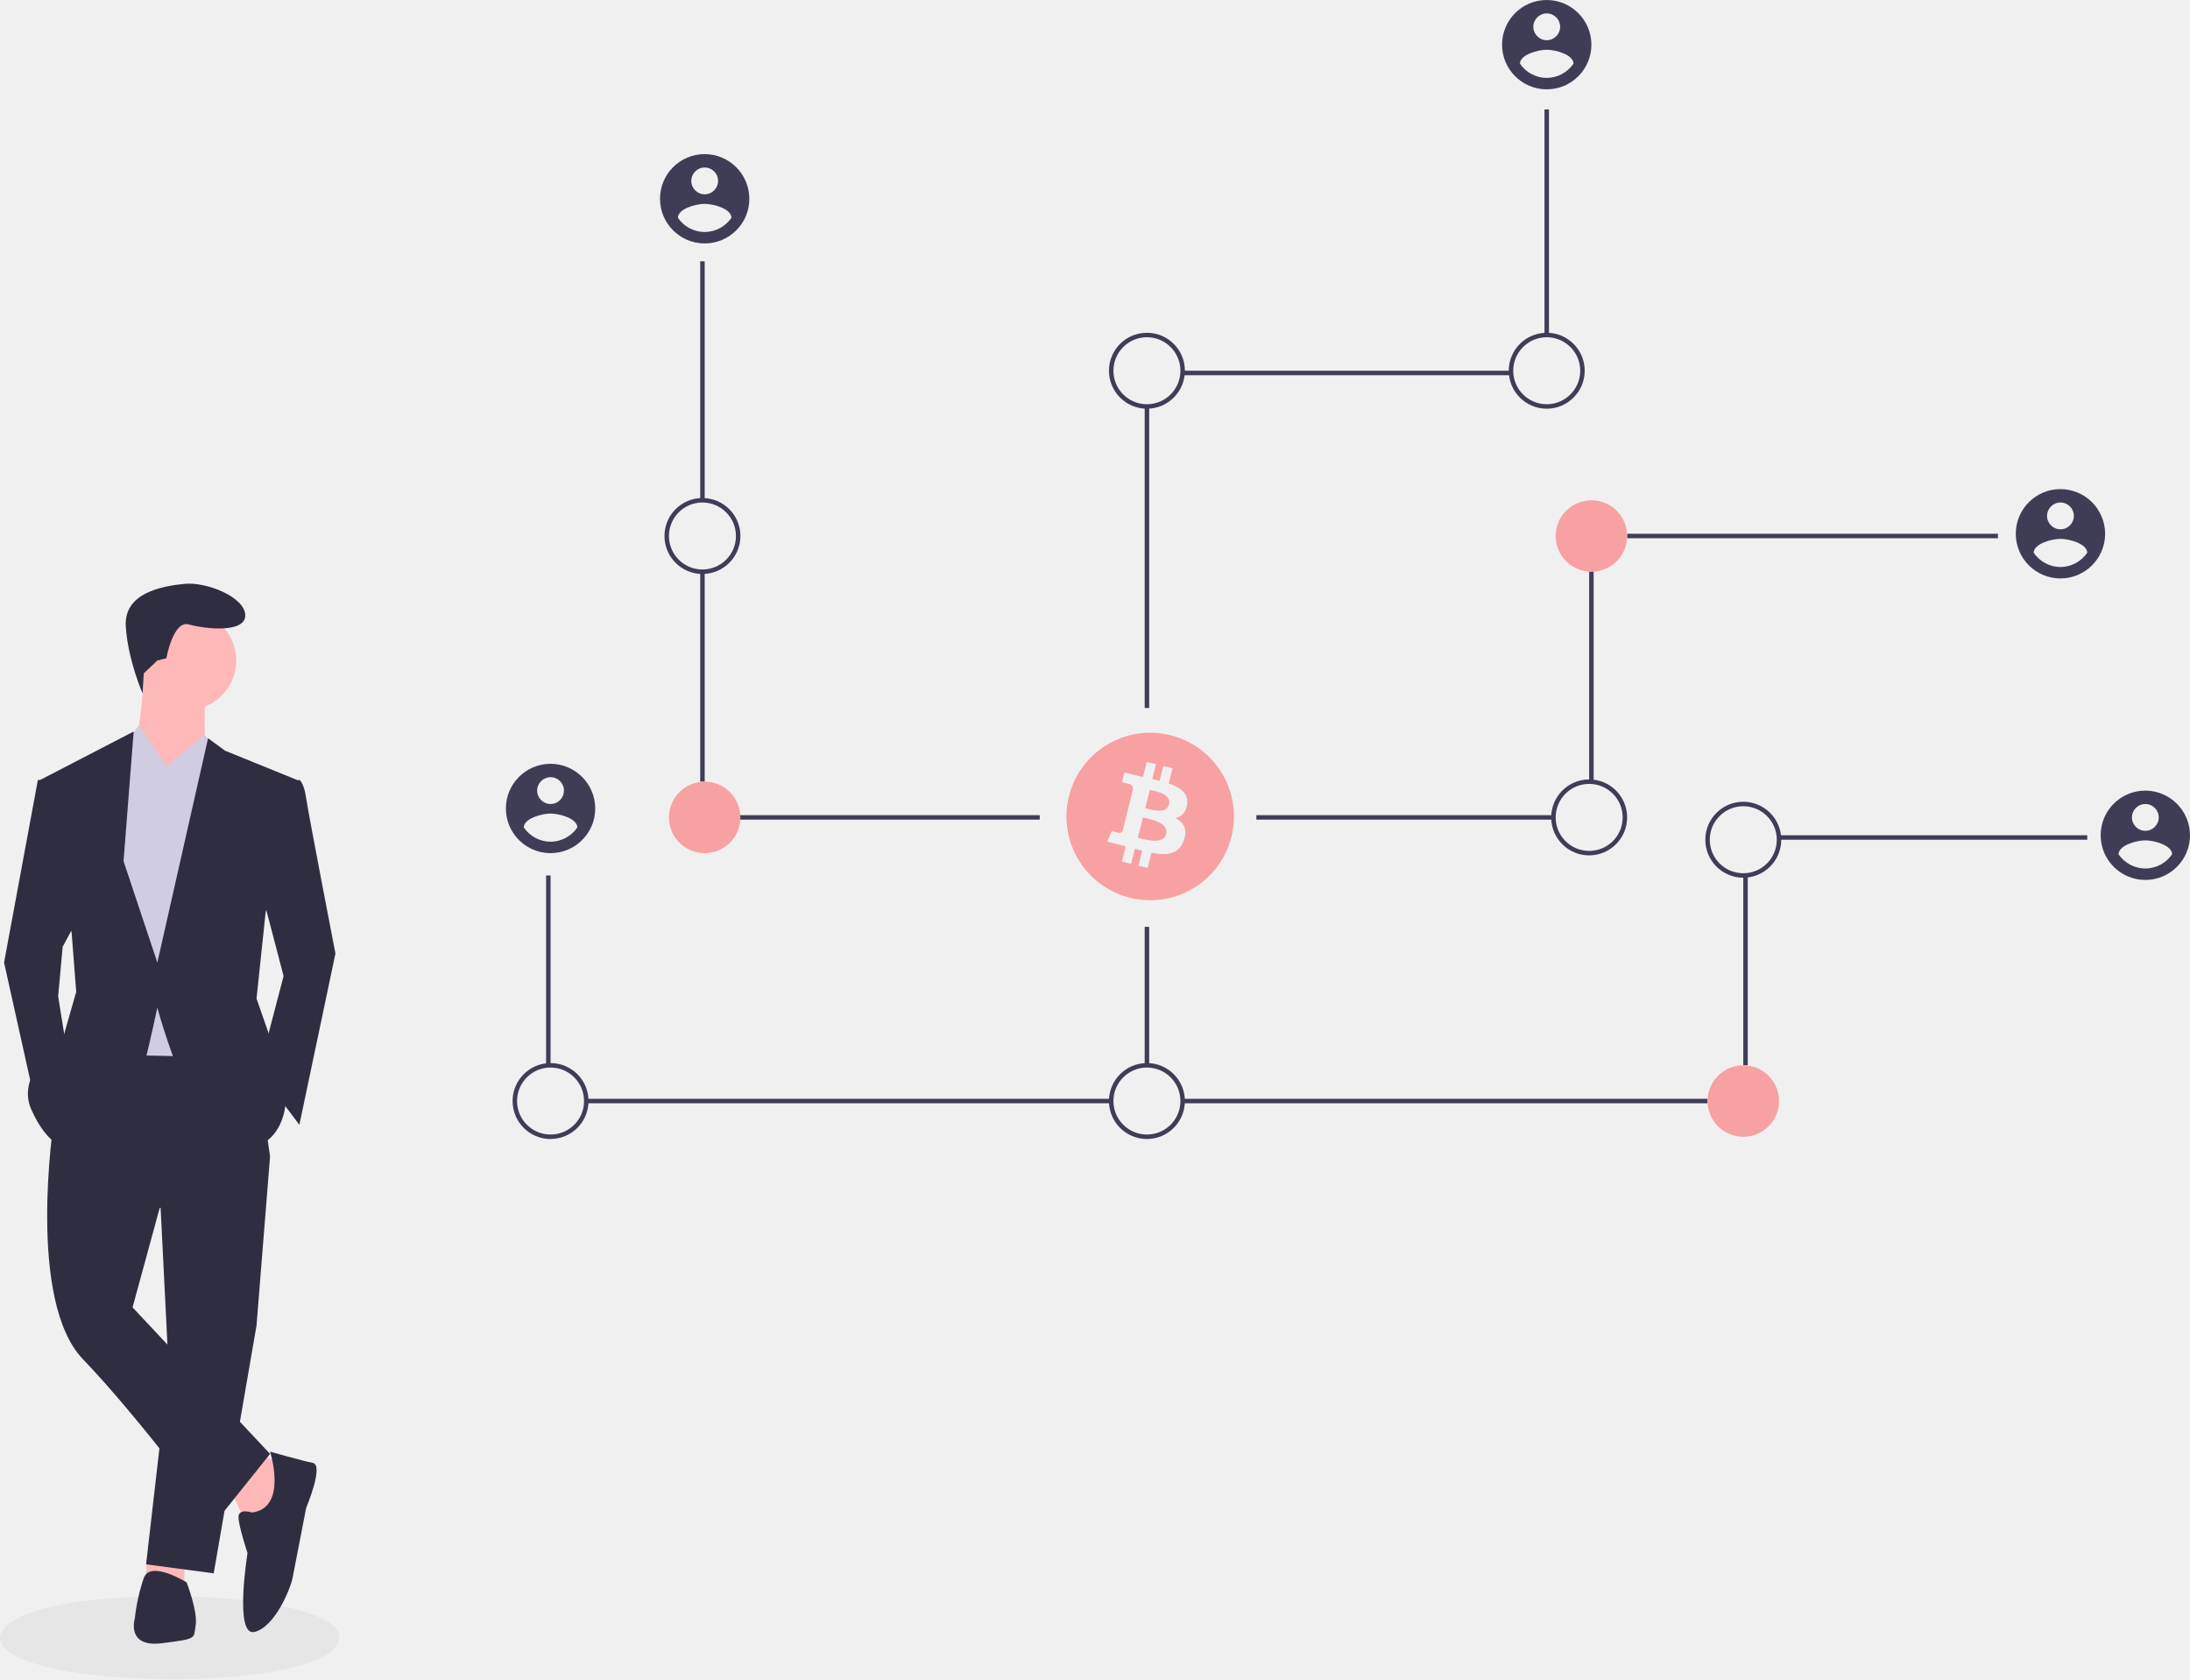
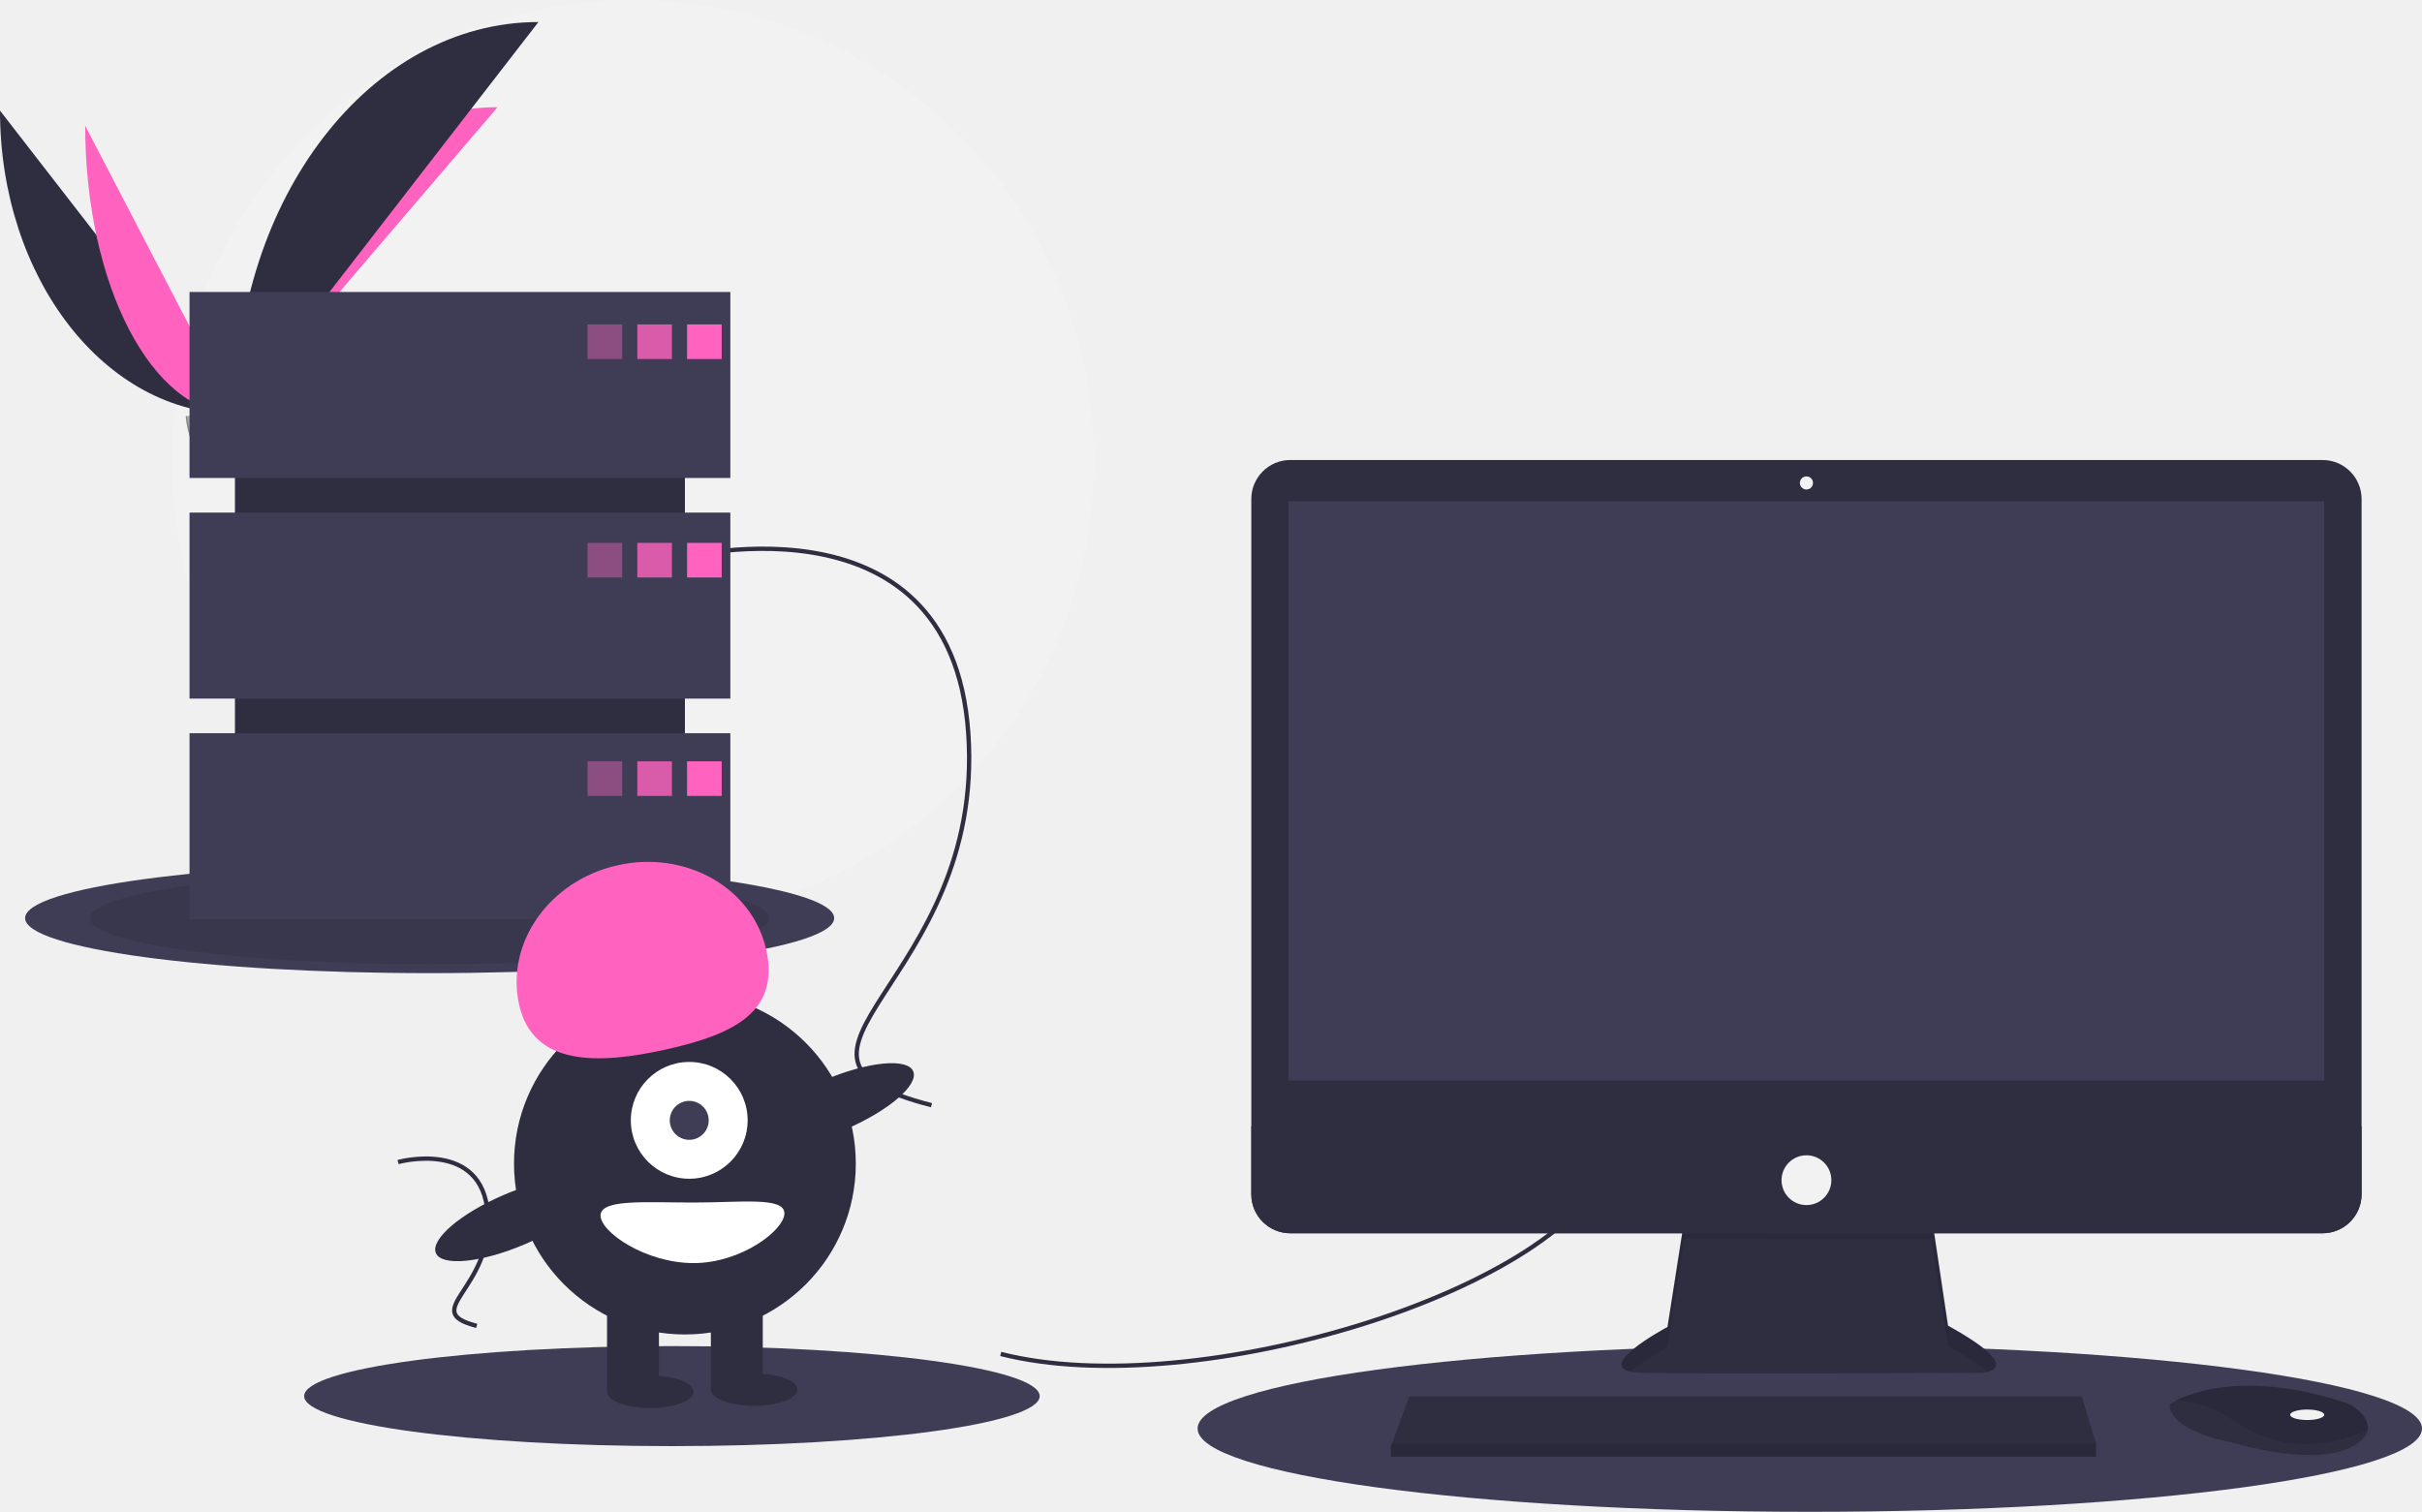
- <svg xmlns="http://www.w3.org/2000/svg" data-name="Layer 1" width="980.494" height="751.895" viewBox="0 0 980.494 751.895">
-   <rect x="313.494" y="117" width="2" height="107" fill="#3f3d56" />
-   <rect x="313.494" y="255.85" width="2" height="94.149" fill="#3f3d56" />
-   <rect x="310.494" y="365" width="155" height="2" fill="#3f3d56" />
-   <rect x="244.494" y="392" width="2" height="85" fill="#3f3d56" />
-   <rect x="262.494" y="492" width="235" height="2" fill="#3f3d56" />
-   <path d="M623.247,551.052" transform="translate(-109.7531 -74.05234)" fill="none" stroke="#3f3d56" stroke-miterlimit="10" stroke-width="2" />
-   <path d="M623.247,469.052" transform="translate(-109.7531 -74.05234)" fill="none" stroke="#3f3d56" stroke-miterlimit="10" stroke-width="2" />
-   <rect x="691.494" y="49" width="2" height="101" fill="#3f3d56" />
-   <rect x="529.46" y="166" width="147.034" height="2" fill="#3f3d56" />
-   <rect x="512.494" y="182" width="2" height="135" fill="#3f3d56" />
-   <path d="M424.247,331.052a17,17,0,1,1,17-17A17.019,17.019,0,0,1,424.247,331.052Zm0-32a15,15,0,1,0,15,15A15.017,15.017,0,0,0,424.247,299.052Z" transform="translate(-109.7531 -74.05234)" fill="#3f3d56" />
-   <path d="M356.247,584.052a17,17,0,1,1,17-17A17.019,17.019,0,0,1,356.247,584.052Zm0-32a15,15,0,1,0,15,15A15.017,15.017,0,0,0,356.247,552.052Z" transform="translate(-109.7531 -74.05234)" fill="#3f3d56" />
-   <circle cx="315.494" cy="366" r="16" fill="#f7a1a3" />
-   <rect x="728.494" y="239" width="166" height="2" fill="#3f3d56" />
-   <rect x="711.494" y="255.85" width="2" height="94.149" fill="#3f3d56" />
-   <rect x="562.494" y="365" width="133" height="2" fill="#3f3d56" />
-   <rect x="796.494" y="374" width="138" height="2" fill="#3f3d56" />
-   <rect x="780.494" y="392" width="2" height="85" fill="#3f3d56" />
-   <rect x="529.494" y="492" width="235" height="2" fill="#3f3d56" />
-   <rect x="512.494" y="415" width="2" height="62" fill="#3f3d56" />
-   <circle cx="712.494" cy="240" r="16" fill="#f7a1a3" />
-   <path d="M802.247,257.052a17,17,0,1,1,17-17A17.019,17.019,0,0,1,802.247,257.052Zm0-32a15,15,0,1,0,15,15A15.017,15.017,0,0,0,802.247,225.052Z" transform="translate(-109.7531 -74.05234)" fill="#3f3d56" />
-   <path d="M623.247,257.052a17,17,0,1,1,17-17A17.019,17.019,0,0,1,623.247,257.052Zm0-32a15,15,0,1,0,15,15A15.017,15.017,0,0,0,623.247,225.052Z" transform="translate(-109.7531 -74.05234)" fill="#3f3d56" />
-   <path d="M890.247,467.052a17,17,0,1,1,17-17A17.019,17.019,0,0,1,890.247,467.052Zm0-32a15,15,0,1,0,15,15A15.017,15.017,0,0,0,890.247,435.052Z" transform="translate(-109.7531 -74.05234)" fill="#3f3d56" />
-   <circle cx="780.494" cy="493" r="16" fill="#f7a1a3" />
-   <path d="M623.247,584.052a17,17,0,1,1,17-17A17.019,17.019,0,0,1,623.247,584.052Zm0-32a15,15,0,1,0,15,15A15.017,15.017,0,0,0,623.247,552.052Z" transform="translate(-109.7531 -74.05234)" fill="#3f3d56" />
-   <path d="M821.247,457.052a17,17,0,1,1,17-17A17.019,17.019,0,0,1,821.247,457.052Zm0-32a15,15,0,1,0,15,15A15.017,15.017,0,0,0,821.247,425.052Z" transform="translate(-109.7531 -74.05234)" fill="#3f3d56" />
-   <path d="M356.247,416.052a20,20,0,1,0,20,20A20.059,20.059,0,0,0,356.247,416.052Zm0,6a6,6,0,1,1-6,6,6.02,6.02,0,0,1,6-6Zm0,28.885a14.57,14.57,0,0,1-12-6.404c.096-4,8-6.202,12-6.202s11.904,2.202,12,6.202a14.594,14.594,0,0,1-12,6.404Z" transform="translate(-109.7531 -74.05234)" fill="#3f3d56" />
-   <path d="M425.247,143.052a20,20,0,1,0,20,20A20.059,20.059,0,0,0,425.247,143.052Zm0,6a6,6,0,1,1-6,6,6.02,6.02,0,0,1,6-6Zm0,28.885a14.57,14.57,0,0,1-12-6.404c.096-4,8-6.202,12-6.202s11.904,2.202,12,6.202a14.594,14.594,0,0,1-12,6.404Z" transform="translate(-109.7531 -74.05234)" fill="#3f3d56" />
-   <path d="M802.247,74.052a20,20,0,1,0,20,20A20.059,20.059,0,0,0,802.247,74.052Zm0,6a6,6,0,1,1-6,6,6.02,6.02,0,0,1,6-6Zm0,28.885a14.57,14.57,0,0,1-12-6.404c.096-4,8-6.202,12-6.202s11.904,2.202,12,6.202a14.594,14.594,0,0,1-12,6.404Z" transform="translate(-109.7531 -74.05234)" fill="#3f3d56" />
-   <path d="M1032.247,293.052a20,20,0,1,0,20,20A20.059,20.059,0,0,0,1032.247,293.052Zm0,6a6,6,0,1,1-6,6,6.02,6.02,0,0,1,6-6Zm0,28.885a14.57,14.57,0,0,1-12-6.404c.096-4,8-6.202,12-6.202s11.904,2.202,12,6.202a14.594,14.594,0,0,1-12,6.404Z" transform="translate(-109.7531 -74.05234)" fill="#3f3d56" />
-   <path d="M1070.247,428.052a20,20,0,1,0,20,20A20.059,20.059,0,0,0,1070.247,428.052Zm0,6a6,6,0,1,1-6,6,6.02,6.02,0,0,1,6-6Zm0,28.885a14.57,14.57,0,0,1-12-6.404c.096-4,8-6.202,12-6.202s11.904,2.202,12,6.202a14.594,14.594,0,0,1-12,6.404Z" transform="translate(-109.7531 -74.05234)" fill="#3f3d56" />
-   <path d="M624.525,427.719l-2.049,8.215c2.323.579,9.483,2.941,10.643-1.708C634.328,429.379,626.848,428.298,624.525,427.719Z" transform="translate(-109.7531 -74.05234)" fill="#f7a1a3" />
-   <path d="M621.443,440.08l-2.26,9.058c2.789.693,11.392,3.455,12.664-1.655C633.176,442.155,624.232,440.776,621.443,440.08Z" transform="translate(-109.7531 -74.05234)" fill="#f7a1a3" />
-   <path d="M633.787,403.264a37.493,37.493,0,1,0,27.308,45.451A37.487,37.487,0,0,0,633.787,403.264Zm7.462,31.037c-.541,3.653-2.565,5.422-5.254,6.041,3.691,1.921,5.57,4.869,3.78,9.979-2.22,6.345-7.497,6.881-14.512,5.553l-1.703,6.824-4.115-1.025,1.68-6.733q-1.644-.407-3.279-.85l-1.686,6.764-4.11-1.026,1.703-6.836c-.961-.246-1.937-.508-2.933-.757l-5.354-1.336,2.042-4.709s3.032.807,2.991.747a1.496,1.496,0,0,0,1.885-.978l2.691-10.787c.151.037.298.073.434.108a3.496,3.496,0,0,0-.427-.137l1.919-7.701a2.189,2.189,0,0,0-1.917-2.392c.065-.044-2.988-.743-2.988-.743l1.095-4.395,5.675,1.417-.005.021c.853.212,1.732.413,2.628.617l1.686-6.757,4.112,1.025-1.652,6.625c1.104.252,2.215.506,3.297.775l1.641-6.581,4.114,1.025-1.685,6.76C638.196,426.628,641.995,429.31,641.249,434.301Z" transform="translate(-109.7531 -74.05234)" fill="#f7a1a3" />
-   <path d="M261.753,807.346c-2.845,25.876-152.226,23.704-151.999-.002C112.599,781.47,261.979,783.642,261.753,807.346Z" transform="translate(-109.7531 -74.05234)" fill="#e6e6e6" />
-   <polygon points="103.754 668.156 109.81 681.276 120.911 680.267 127.976 657.054 116.874 650.999 103.754 668.156" fill="#ffb8b8" />
-   <polygon points="65.642 698.373 65.403 707.516 82.56 708.525 82.56 697.424 65.642 698.373" fill="#ffb8b8" />
-   <polygon points="71.458 531.908 75.495 612.647 65.403 700.451 95.68 704.488 114.856 593.472 120.911 517.778 71.458 531.908" fill="#2f2e41" />
-   <path d="M133.777,576.692s-12.111,79.73,13.12,105.971,59.545,72.666,59.545,72.666l24.222-30.277L169.101,659.45l12.111-44.407,49.453-23.213-8.074-55.508-72.666-1.009Z" transform="translate(-109.7531 -74.05234)" fill="#2f2e41" />
-   <circle cx="83.569" cy="295.744" r="22.203" fill="#ffb8b8" />
-   <path d="M174.147,374.843s-1.009,31.287-6.055,35.324,18.166,21.194,18.166,21.194l15.139-24.222V384.935Z" transform="translate(-109.7531 -74.05234)" fill="#ffb8b8" />
-   <polygon points="74.486 343.179 62.233 324.677 55.31 334.096 45.218 362.355 53.292 472.362 100.726 473.371 106.782 347.216 91.643 329.05 74.486 343.179" fill="#d0cde1" />
-   <path d="M235.711,424.296l8.074-1.009s2.018,1.009,3.028,8.074,13.12,69.638,13.12,69.638l-16.148,76.703-18.166-24.222,11.102-42.388-11.102-42.388Z" transform="translate(-109.7531 -74.05234)" fill="#2f2e41" />
-   <polygon points="23.015 349.234 16.959 349.234 1.821 430.983 15.95 494.566 30.079 471.353 26.042 446.122 28.061 423.919 35.126 410.798 23.015 349.234" fill="#2f2e41" />
-   <path d="M222.59,751.291s-6.055-2.018-6.055,2.018,4.037,16.148,4.037,16.148-6.055,37.342,3.028,35.324,16.148-19.176,17.157-24.222,6.055-31.287,6.055-31.287,8.074-19.176,3.028-20.185-19.176-5.046-19.176-5.046S238.738,749.273,222.59,751.291Z" transform="translate(-109.7531 -74.05234)" fill="#2f2e41" />
-   <path d="M193.322,782.578s-16.148-10.092-19.176-2.018a84.801,84.801,0,0,0-4.037,18.166s-4.037,13.12,12.111,11.102,14.129-2.018,15.139-8.074S193.322,782.578,193.322,782.578Z" transform="translate(-109.7531 -74.05234)" fill="#2f2e41" />
-   <path d="M180.202,369.797l4.037-1.009s3.028-17.157,10.092-15.139,25.231,4.037,25.231-4.037-17.157-15.139-27.25-14.129-27.25,4.037-26.24,19.176,7.522,29.865,7.522,29.865l.526-8.976Z" transform="translate(-109.7531 -74.05234)" fill="#2f2e41" />
-   <polygon points="91.643 355.29 74.486 343.179 91.643 329.05 97.6 336.197 91.643 355.29" fill="#d0cde1" />
-   <polygon points="59.347 354.281 74.486 343.179 62.375 325.013 55.31 334.096 59.347 354.281" fill="#d0cde1" />
-   <path d="M242.775,423.287l-32.296-13.12-7.569-5.551-22.708,100.42-15.139-45.416,4.542-58.032-41.884,21.699L141.851,491.915l2.018,26.24L137.814,539.35s-21.194,15.139-14.129,31.287,15.139,17.157,15.139,17.157,34.314-32.296,36.333-40.37,5.046-22.203,5.046-22.203,17.157,64.592,37.342,63.582,20.185-22.203,20.185-22.203l-5.046-22.203L224.609,521.183l4.037-38.351Z" transform="translate(-109.7531 -74.05234)" fill="#2f2e41" />
+ <svg xmlns="http://www.w3.org/2000/svg" data-name="Layer 1" width="1119.609" height="699" viewBox="0 0 1119.609 699">
+   <circle cx="292.609" cy="213" r="213" fill="#f2f2f2" />
+   <path d="M31.391,151.642c0,77.498,48.618,140.208,108.701,140.208" transform="translate(-31.39089 -100.5)" fill="#2f2e41" />
+   <path d="M140.092,291.851c0-78.369,54.255-141.784,121.304-141.784" transform="translate(-31.39089 -100.5)" fill="#ff63bf" />
+   <path d="M70.775,158.668c0,73.615,31.003,133.183,69.316,133.183" transform="translate(-31.39089 -100.5)" fill="#ff63bf" />
+   <path d="M140.092,291.851c0-100.138,62.71-181.168,140.208-181.168" transform="translate(-31.39089 -100.5)" fill="#2f2e41" />
+   <path d="M117.224,292.839s15.416-.475,20.061-3.783,23.713-7.258,24.866-1.953,23.167,26.388,5.763,26.529-40.439-2.711-45.076-5.535S117.224,292.839,117.224,292.839Z" transform="translate(-31.39089 -100.5)" fill="#a8a8a8" />
+   <path d="M168.224,311.785c-17.404.14-40.439-2.711-45.076-5.535-3.531-2.151-4.938-9.869-5.409-13.43-.326.014-.515.02-.515.02s.976,12.433,5.613,15.257,27.672,5.676,45.076,5.535c5.024-.041,6.759-1.828,6.664-4.475C173.879,310.756,171.963,311.755,168.224,311.785Z" transform="translate(-31.39089 -100.5)" opacity="0.2" />
+   <ellipse cx="198.609" cy="424.5" rx="187" ry="25.44" fill="#3f3d56" />
+   <ellipse cx="198.609" cy="424.5" rx="157" ry="21.359" opacity="0.1" />
+   <ellipse cx="836.609" cy="660.5" rx="283" ry="38.5" fill="#3f3d56" />
+   <ellipse cx="310.609" cy="645.5" rx="170" ry="23.127" fill="#3f3d56" />
+   <path d="M494,726.5c90,23,263-30,282-90" transform="translate(-31.39089 -100.5)" fill="none" stroke="#2f2e41" stroke-miterlimit="10" stroke-width="2" />
+   <path d="M341,359.5s130-36,138,80-107,149-17,172" transform="translate(-31.39089 -100.5)" fill="none" stroke="#2f2e41" stroke-miterlimit="10" stroke-width="2" />
+   <path d="M215.402,637.783s39.072-10.82,41.477,24.044-32.16,44.783-5.109,51.696" transform="translate(-31.39089 -100.5)" fill="none" stroke="#2f2e41" stroke-miterlimit="10" stroke-width="2" />
+   <path d="M810.096,663.74,802.218,714.035s-38.782,20.603-11.513,21.209,155.733,0,155.733,0,24.845,0-14.543-21.815l-7.878-52.719Z" transform="translate(-31.39089 -100.5)" fill="#2f2e41" />
+   <path d="M785.219,734.698c6.193-5.51,16.999-11.252,16.999-11.252l7.878-50.295,113.922.107,7.878,49.582c9.185,5.087,14.875,8.987,18.204,11.978,5.059-1.154,10.587-5.444-18.204-21.389l-7.878-52.719-113.922,3.03L802.218,714.035S769.63,731.35,785.219,734.698Z" transform="translate(-31.39089 -100.5)" opacity="0.1" />
+   <rect x="578.433" y="212.689" width="513.253" height="357.52" rx="18.046" fill="#2f2e41" />
+   <rect x="595.703" y="231.777" width="478.713" height="267.837" fill="#3f3d56" />
+   <circle cx="835.059" cy="223.293" r="3.03" fill="#f2f2f2" />
+   <path d="M1123.077,621.322V652.663a18.043,18.043,0,0,1-18.046,18.046H627.869A18.043,18.043,0,0,1,609.824,652.663V621.322Z" transform="translate(-31.39089 -100.5)" fill="#2f2e41" />
+   <polygon points="968.978 667.466 968.978 673.526 642.968 673.526 642.968 668.678 643.417 667.466 651.452 645.651 962.312 645.651 968.978 667.466" fill="#2f2e41" />
+   <path d="M1125.828,762.034c-.594,2.539-2.836,5.217-7.902,7.75-18.179,9.089-55.143-2.424-55.143-2.424s-28.48-4.848-28.48-17.573a22.725,22.725,0,0,1,2.497-1.485c7.643-4.044,32.984-14.021,77.918.422a18.739,18.739,0,0,1,8.541,5.597C1125.079,756.454,1126.507,759.157,1125.828,762.034Z" transform="translate(-31.39089 -100.5)" fill="#2f2e41" />
+   <path d="M1125.828,762.034c-22.251,8.526-42.084,9.162-62.439-4.975-10.265-7.126-19.591-8.89-26.59-8.756,7.643-4.044,32.984-14.021,77.918.422a18.739,18.739,0,0,1,8.541,5.597C1125.079,756.454,1126.507,759.157,1125.828,762.034Z" transform="translate(-31.39089 -100.5)" opacity="0.1" />
+   <ellipse cx="1066.538" cy="654.135" rx="7.878" ry="2.424" fill="#f2f2f2" />
+   <circle cx="835.059" cy="545.667" r="11.513" fill="#f2f2f2" />
+   <polygon points="968.978 667.466 968.978 673.526 642.968 673.526 642.968 668.678 643.417 667.466 968.978 667.466" opacity="0.1" />
+   <rect x="108.609" y="159" width="208" height="242" fill="#2f2e41" />
+   <rect x="87.609" y="135" width="250" height="86" fill="#3f3d56" />
+   <rect x="87.609" y="237" width="250" height="86" fill="#3f3d56" />
+   <rect x="87.609" y="339" width="250" height="86" fill="#3f3d56" />
+   <rect x="271.609" y="150" width="16" height="16" fill="#ff63bf" opacity="0.4" />
+   <rect x="294.609" y="150" width="16" height="16" fill="#ff63bf" opacity="0.8" />
+   <rect x="317.609" y="150" width="16" height="16" fill="#ff63bf" />
+   <rect x="271.609" y="251" width="16" height="16" fill="#ff63bf" opacity="0.4" />
+   <rect x="294.609" y="251" width="16" height="16" fill="#ff63bf" opacity="0.8" />
+   <rect x="317.609" y="251" width="16" height="16" fill="#ff63bf" />
+   <rect x="271.609" y="352" width="16" height="16" fill="#ff63bf" opacity="0.4" />
+   <rect x="294.609" y="352" width="16" height="16" fill="#ff63bf" opacity="0.8" />
+   <rect x="317.609" y="352" width="16" height="16" fill="#ff63bf" />
+   <circle cx="316.609" cy="538" r="79" fill="#2f2e41" />
+   <rect x="280.609" y="600" width="24" height="43" fill="#2f2e41" />
+   <rect x="328.609" y="600" width="24" height="43" fill="#2f2e41" />
+   <ellipse cx="300.609" cy="643.5" rx="20" ry="7.5" fill="#2f2e41" />
+   <ellipse cx="348.609" cy="642.5" rx="20" ry="7.5" fill="#2f2e41" />
+   <circle cx="318.609" cy="518" r="27" fill="#fff" />
+   <circle cx="318.609" cy="518" r="9" fill="#3f3d56" />
+   <path d="M271.367,565.032c-6.379-28.568,14.012-57.434,45.544-64.475s62.265,10.41,68.644,38.978-14.519,39.104-46.051,46.145S277.746,593.6,271.367,565.032Z" transform="translate(-31.39089 -100.5)" fill="#ff63bf" />
+   <ellipse cx="417.215" cy="611.344" rx="39.5" ry="12.4" transform="translate(-238.2867 112.9804) rotate(-23.17116)" fill="#2f2e41" />
+   <ellipse cx="269.215" cy="664.344" rx="39.5" ry="12.4" transform="translate(-271.0797 59.02084) rotate(-23.17116)" fill="#2f2e41" />
+   <path d="M394,661.5c0,7.732-19.909,23-42,23s-43-14.268-43-22,20.909-6,43-6S394,653.768,394,661.5Z" transform="translate(-31.39089 -100.5)" fill="#fff" />
</svg>
